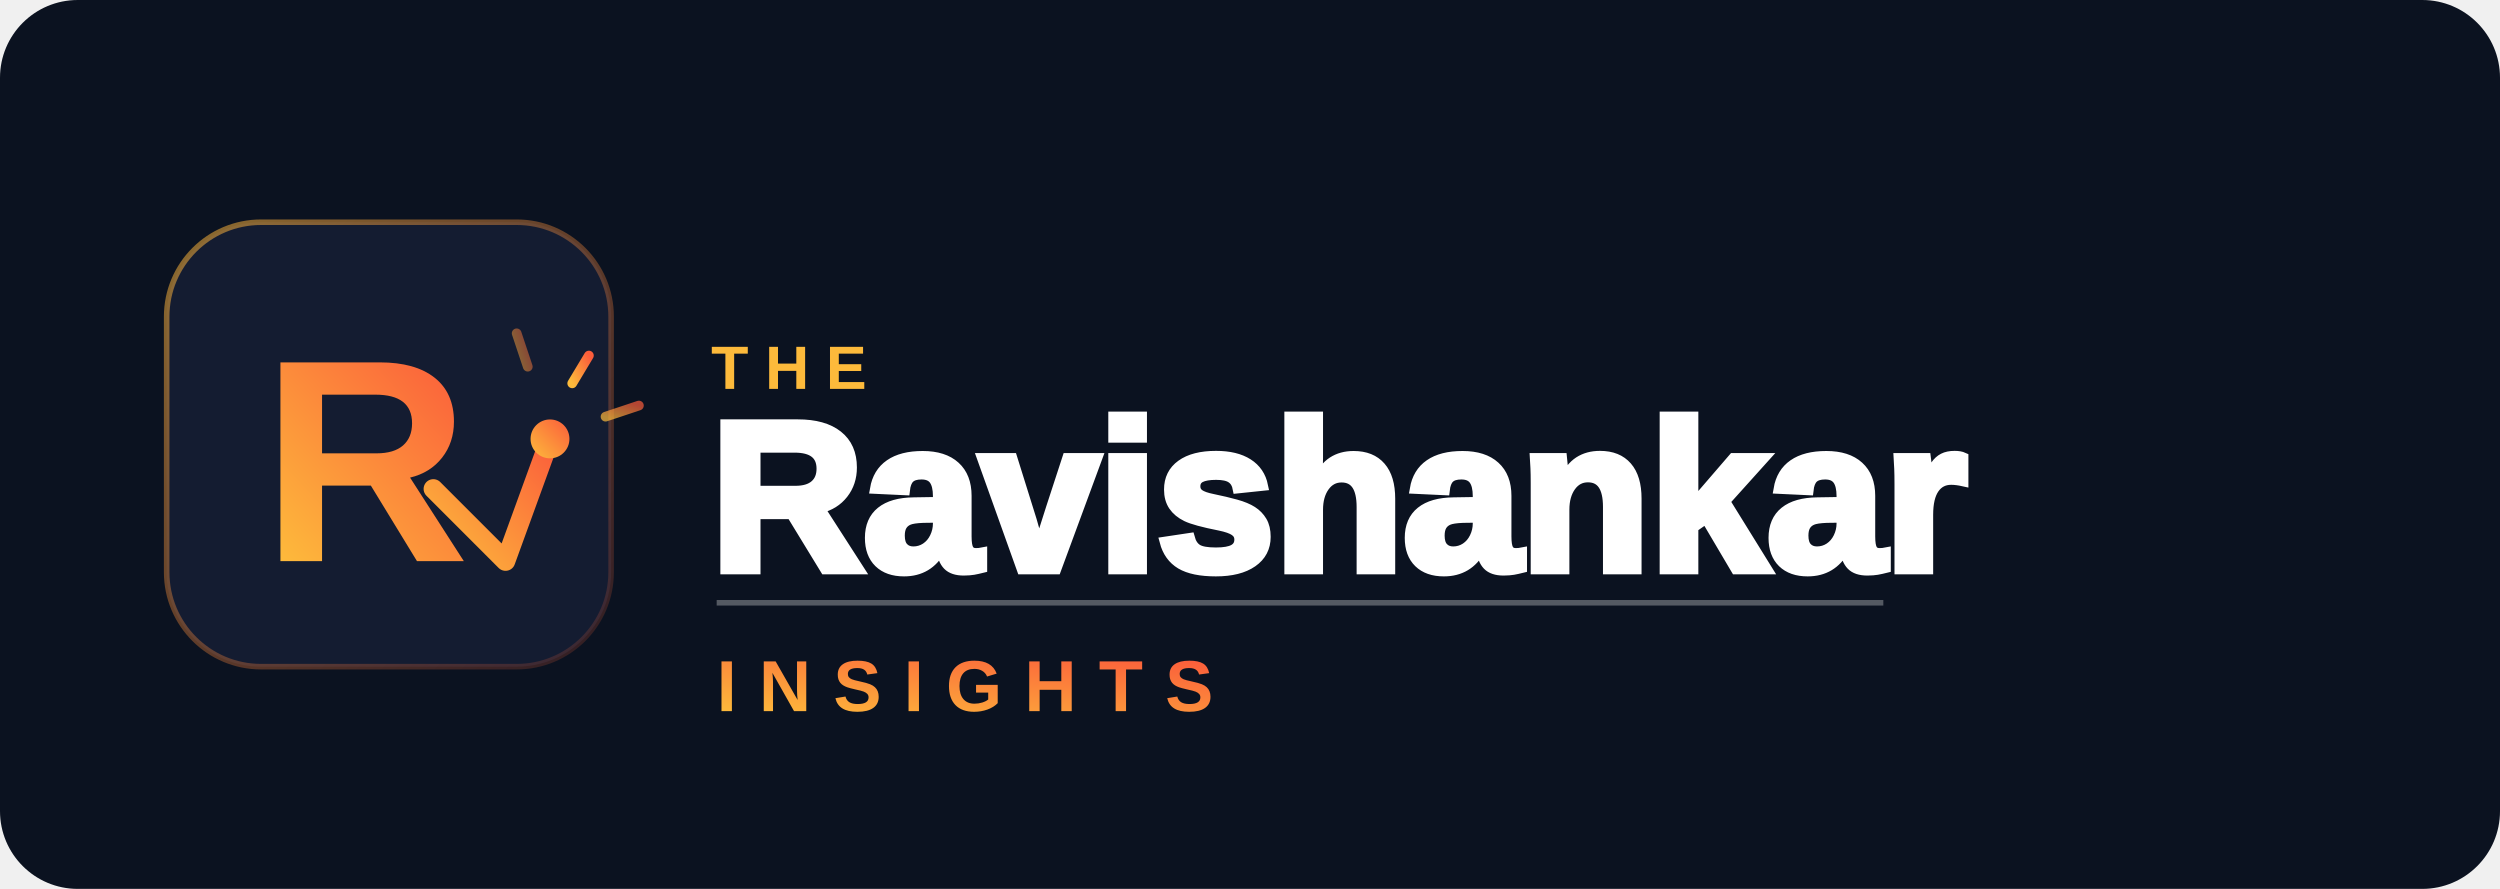
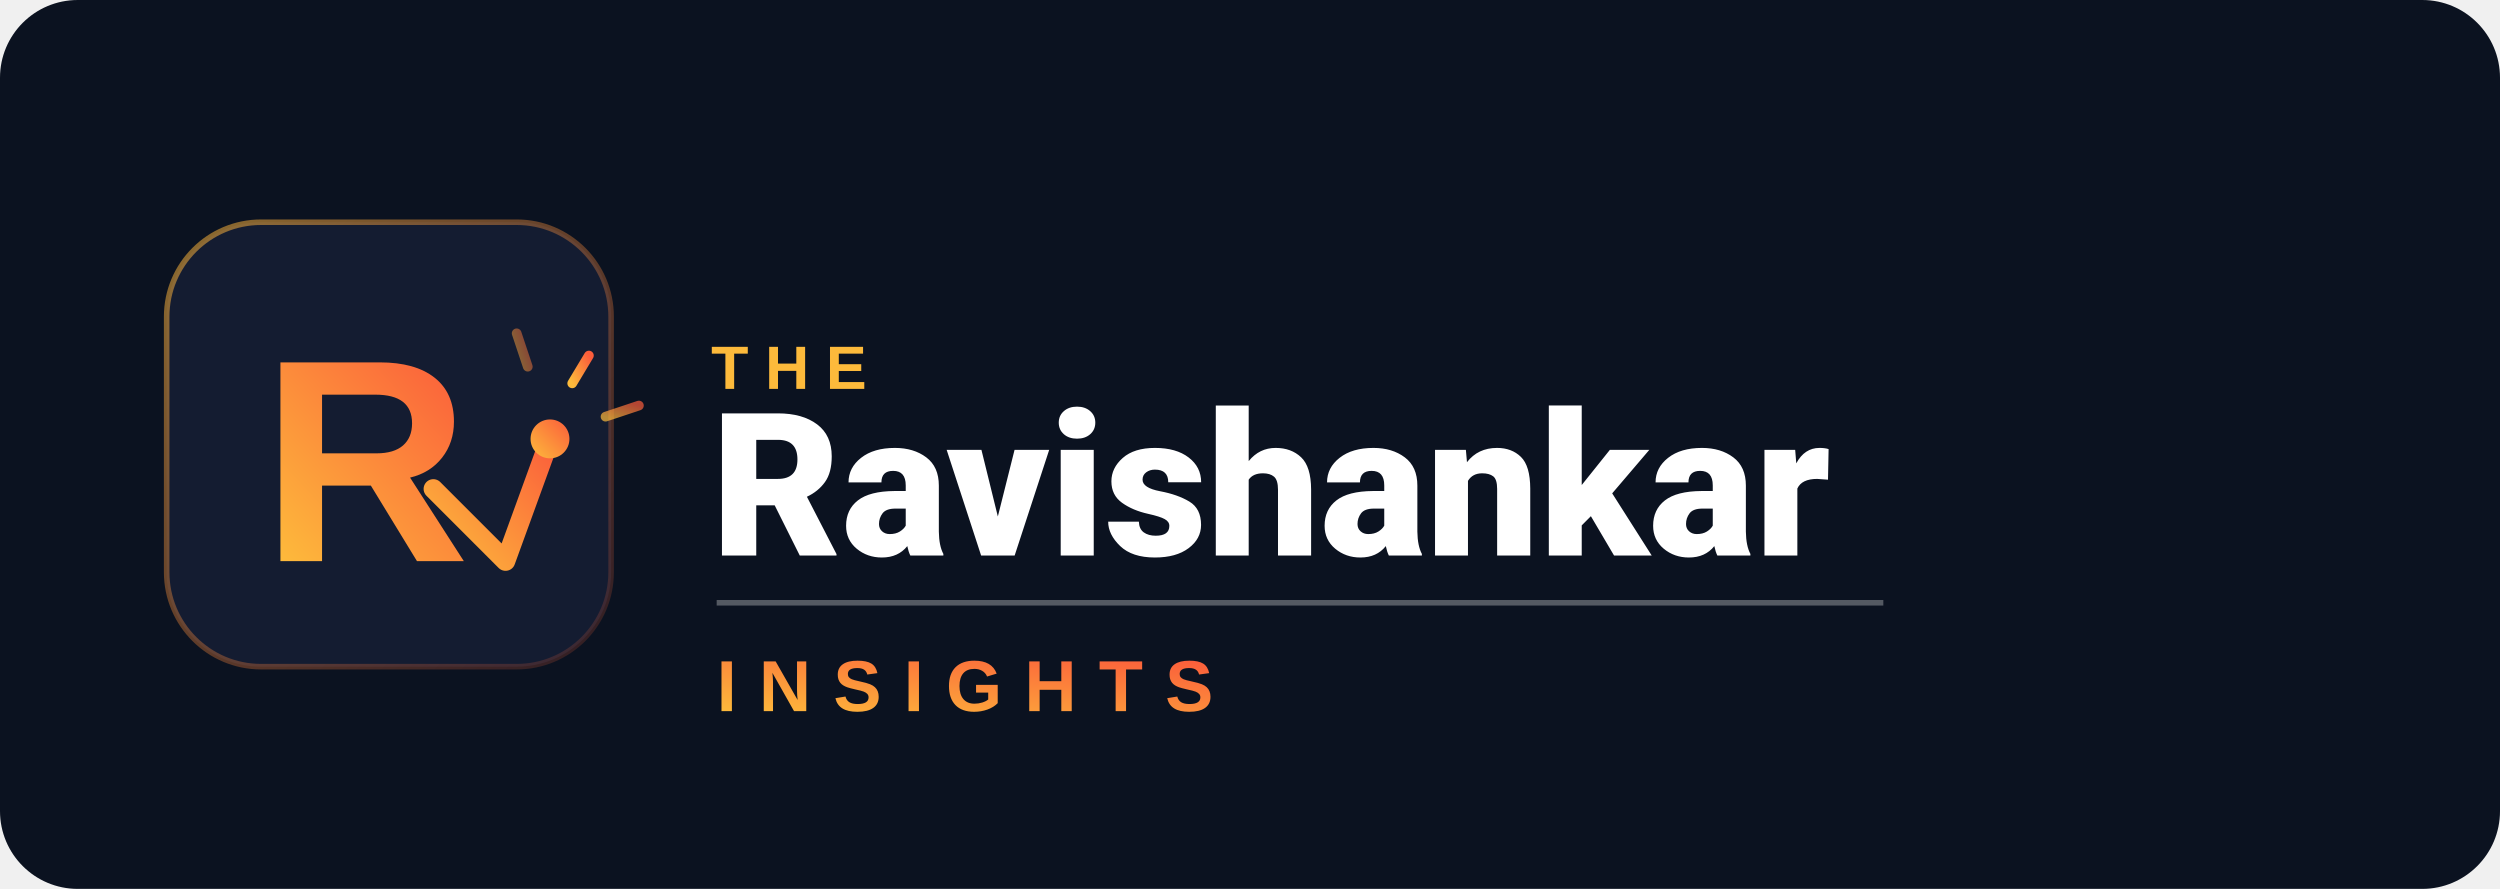
<svg xmlns="http://www.w3.org/2000/svg" width="900" height="320" viewBox="0 0 900 320">
  <defs>
    <linearGradient id="spark" x1="0%" y1="100%" x2="100%" y2="0%">
      <stop offset="0%" stop-color="#FDBA3B" />
      <stop offset="100%" stop-color="#FB5D3B" />
    </linearGradient>
    <linearGradient id="badgeStroke" x1="0%" y1="0%" x2="100%" y2="100%">
      <stop offset="0%" stop-color="#FDBA3B" stop-opacity="0.55" />
      <stop offset="100%" stop-color="#FB5D3B" stop-opacity="0.15" />
    </linearGradient>
  </defs>
  <rect width="900" height="320" rx="28" fill="#0B1220" />
  <g transform="translate(60,80)">
    <rect x="0" y="0" width="160" height="160" rx="34" fill="#141C31" stroke="url(#badgeStroke)" stroke-width="2" />
    <text x="34" y="122" font-family="Arial, Helvetica, sans-serif" font-weight="900" font-size="104" fill="url(#spark)">R</text>
    <path d="M 96 96 L 122 122 L 138 78" stroke="url(#spark)" stroke-width="7" fill="none" stroke-linecap="round" stroke-linejoin="round" />
    <circle cx="138" cy="78" r="7" fill="url(#spark)" />
    <line x1="146" y1="58" x2="152" y2="48" stroke="url(#spark)" stroke-width="3.5" stroke-linecap="round" />
    <line x1="158" y1="70" x2="170" y2="66" stroke="url(#spark)" stroke-width="3.5" stroke-linecap="round" opacity="0.7" />
    <line x1="130" y1="52" x2="126" y2="40" stroke="url(#spark)" stroke-width="3.5" stroke-linecap="round" opacity="0.5" />
  </g>
  <g transform="translate(256,0)">
    <text x="0" y="140" font-family="Arial, Helvetica, sans-serif" font-weight="700" font-size="22" fill="#FDBA3B" letter-spacing="6">THE</text>
-     <text x="0" y="205" font-family="Arial Black, Arial, Helvetica, sans-serif" font-weight="900" font-size="76" fill="#FFFFFF" stroke="#FFFFFF" stroke-width="3.5" paint-order="stroke fill" letter-spacing="0">Ravishankar</text>
+     <text x="0" y="200" font-family="system-ui,-apple-system,Segoe UI,Roboto,Arial,sans-serif" font-weight="900" font-size="72" fill="#FFFFFF">Ravishankar</text>
    <rect x="2" y="216" width="420" height="2" fill="#FFFFFF" opacity="0.3" />
    <text x="2" y="256" font-family="Arial, Helvetica, sans-serif" font-weight="700" font-size="26" fill="url(#spark)" letter-spacing="8">INSIGHTS</text>
  </g>
</svg>
